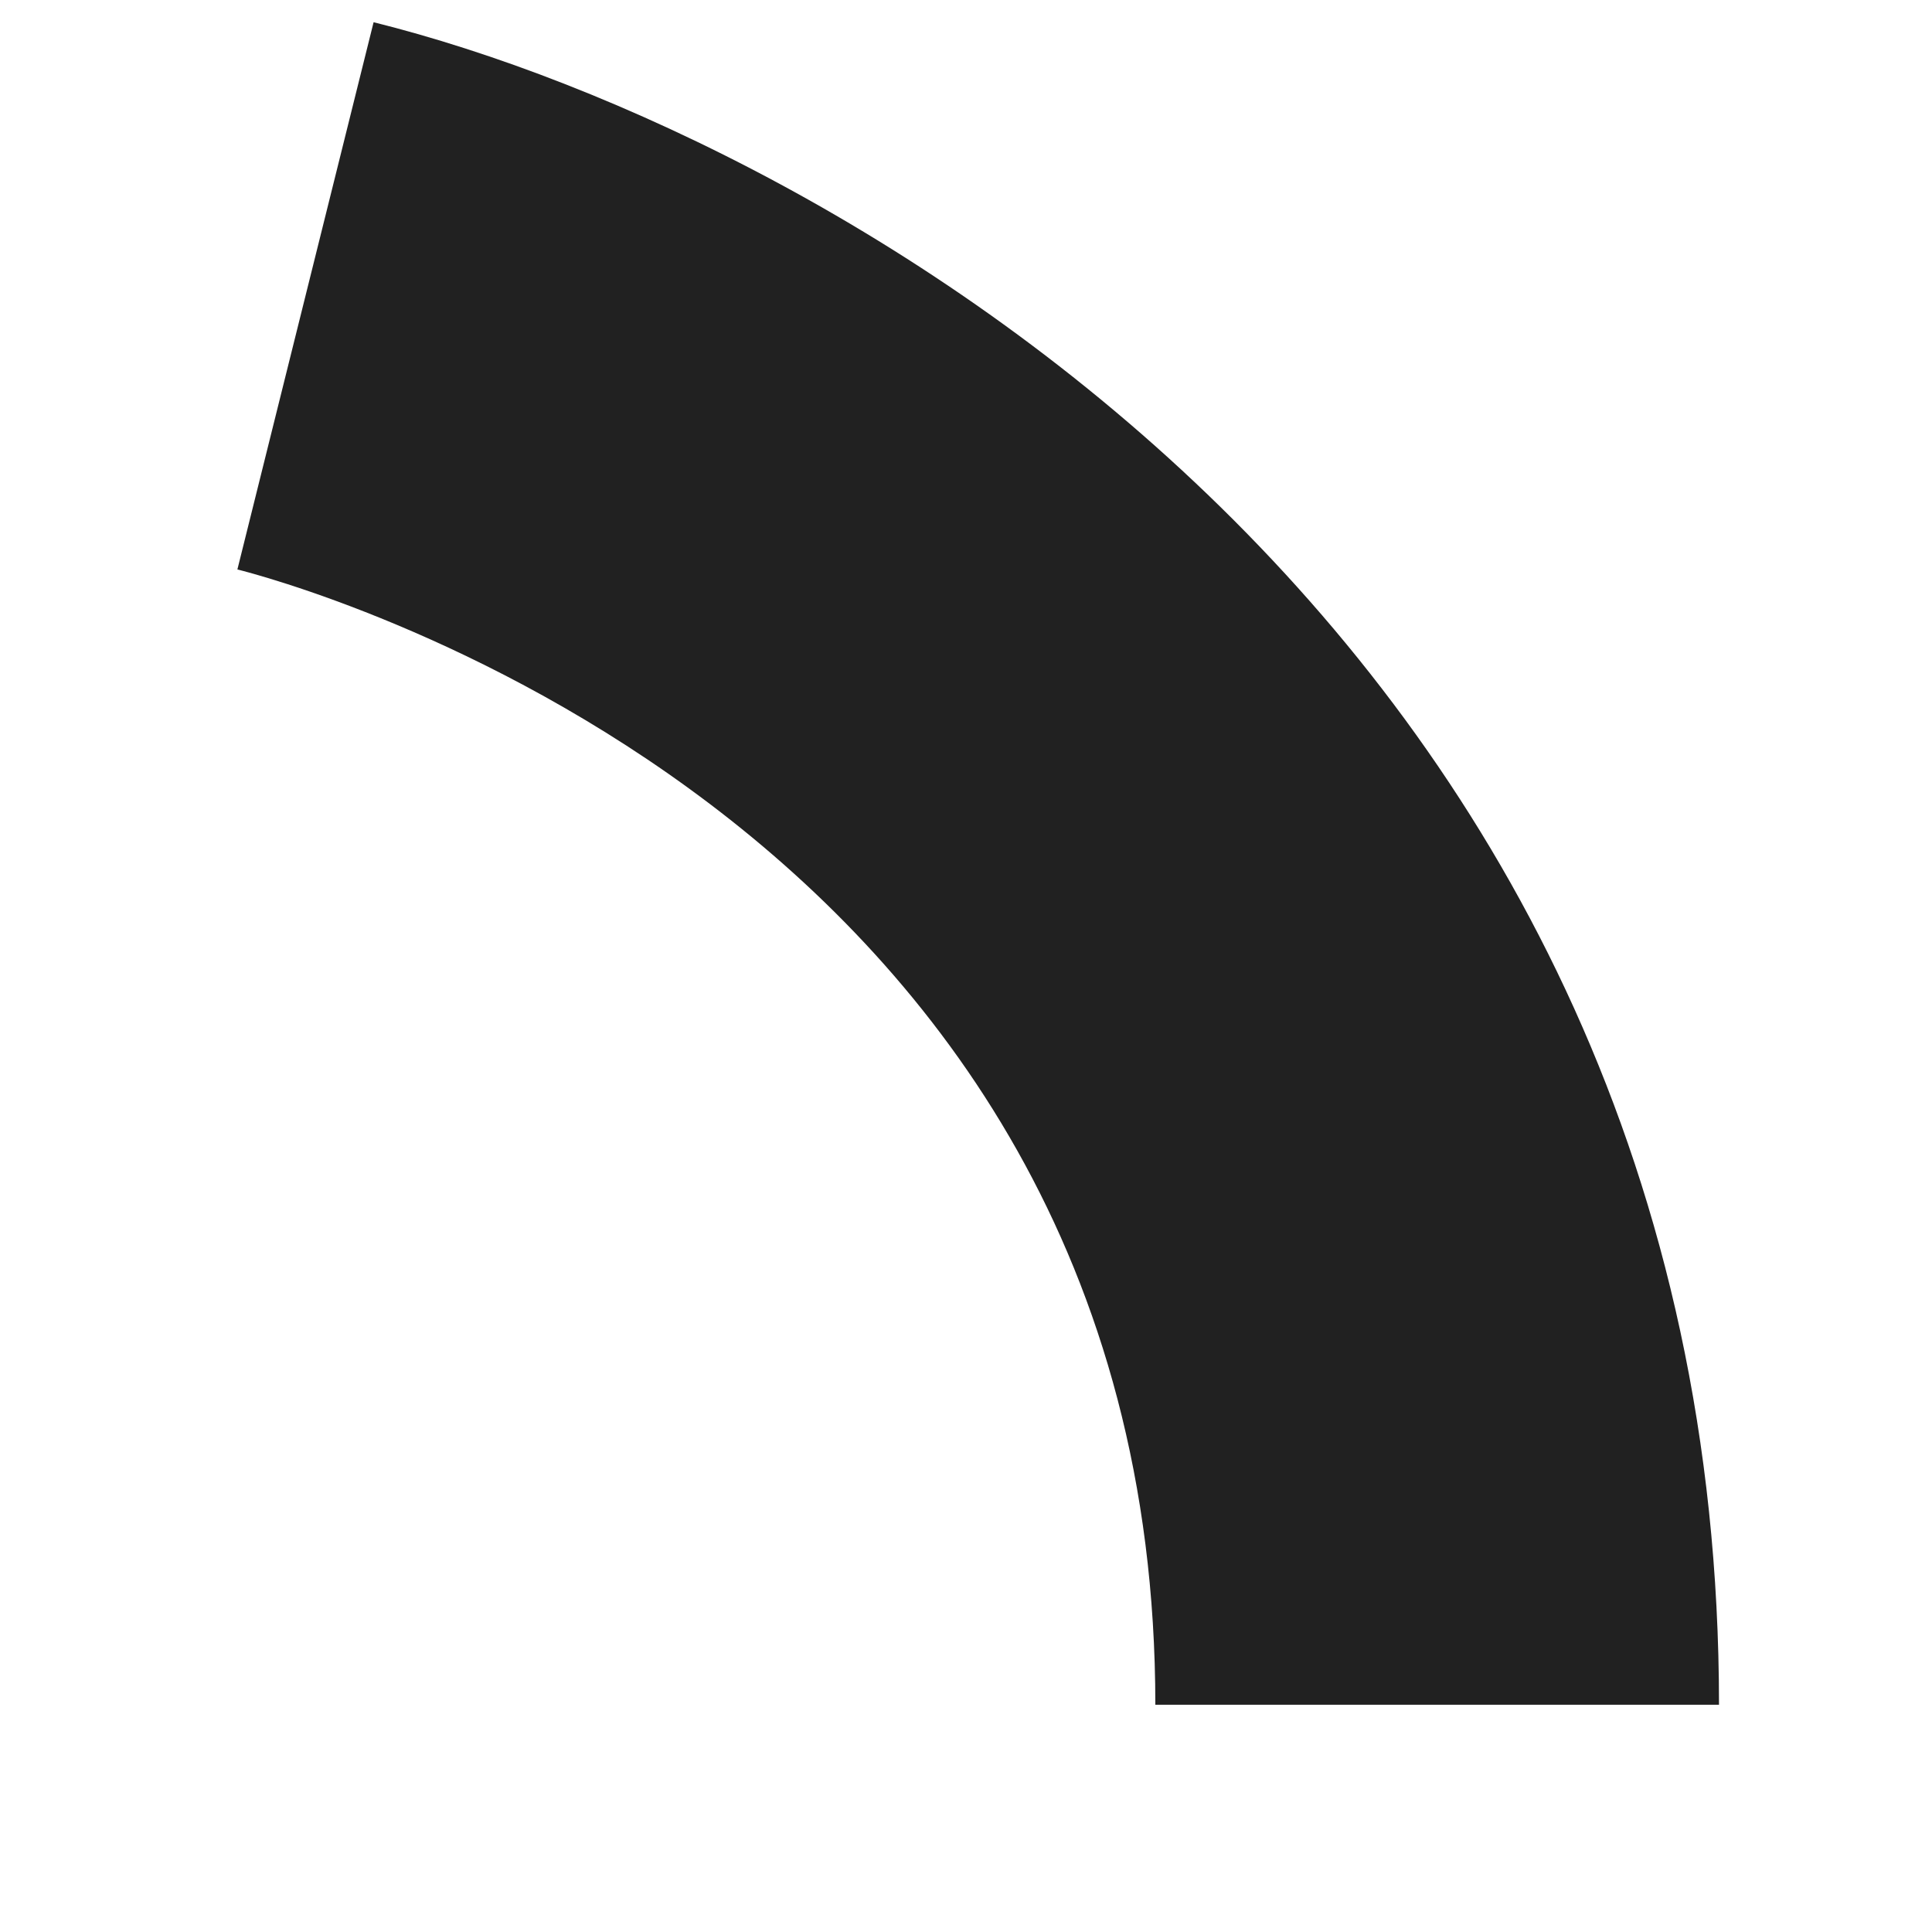
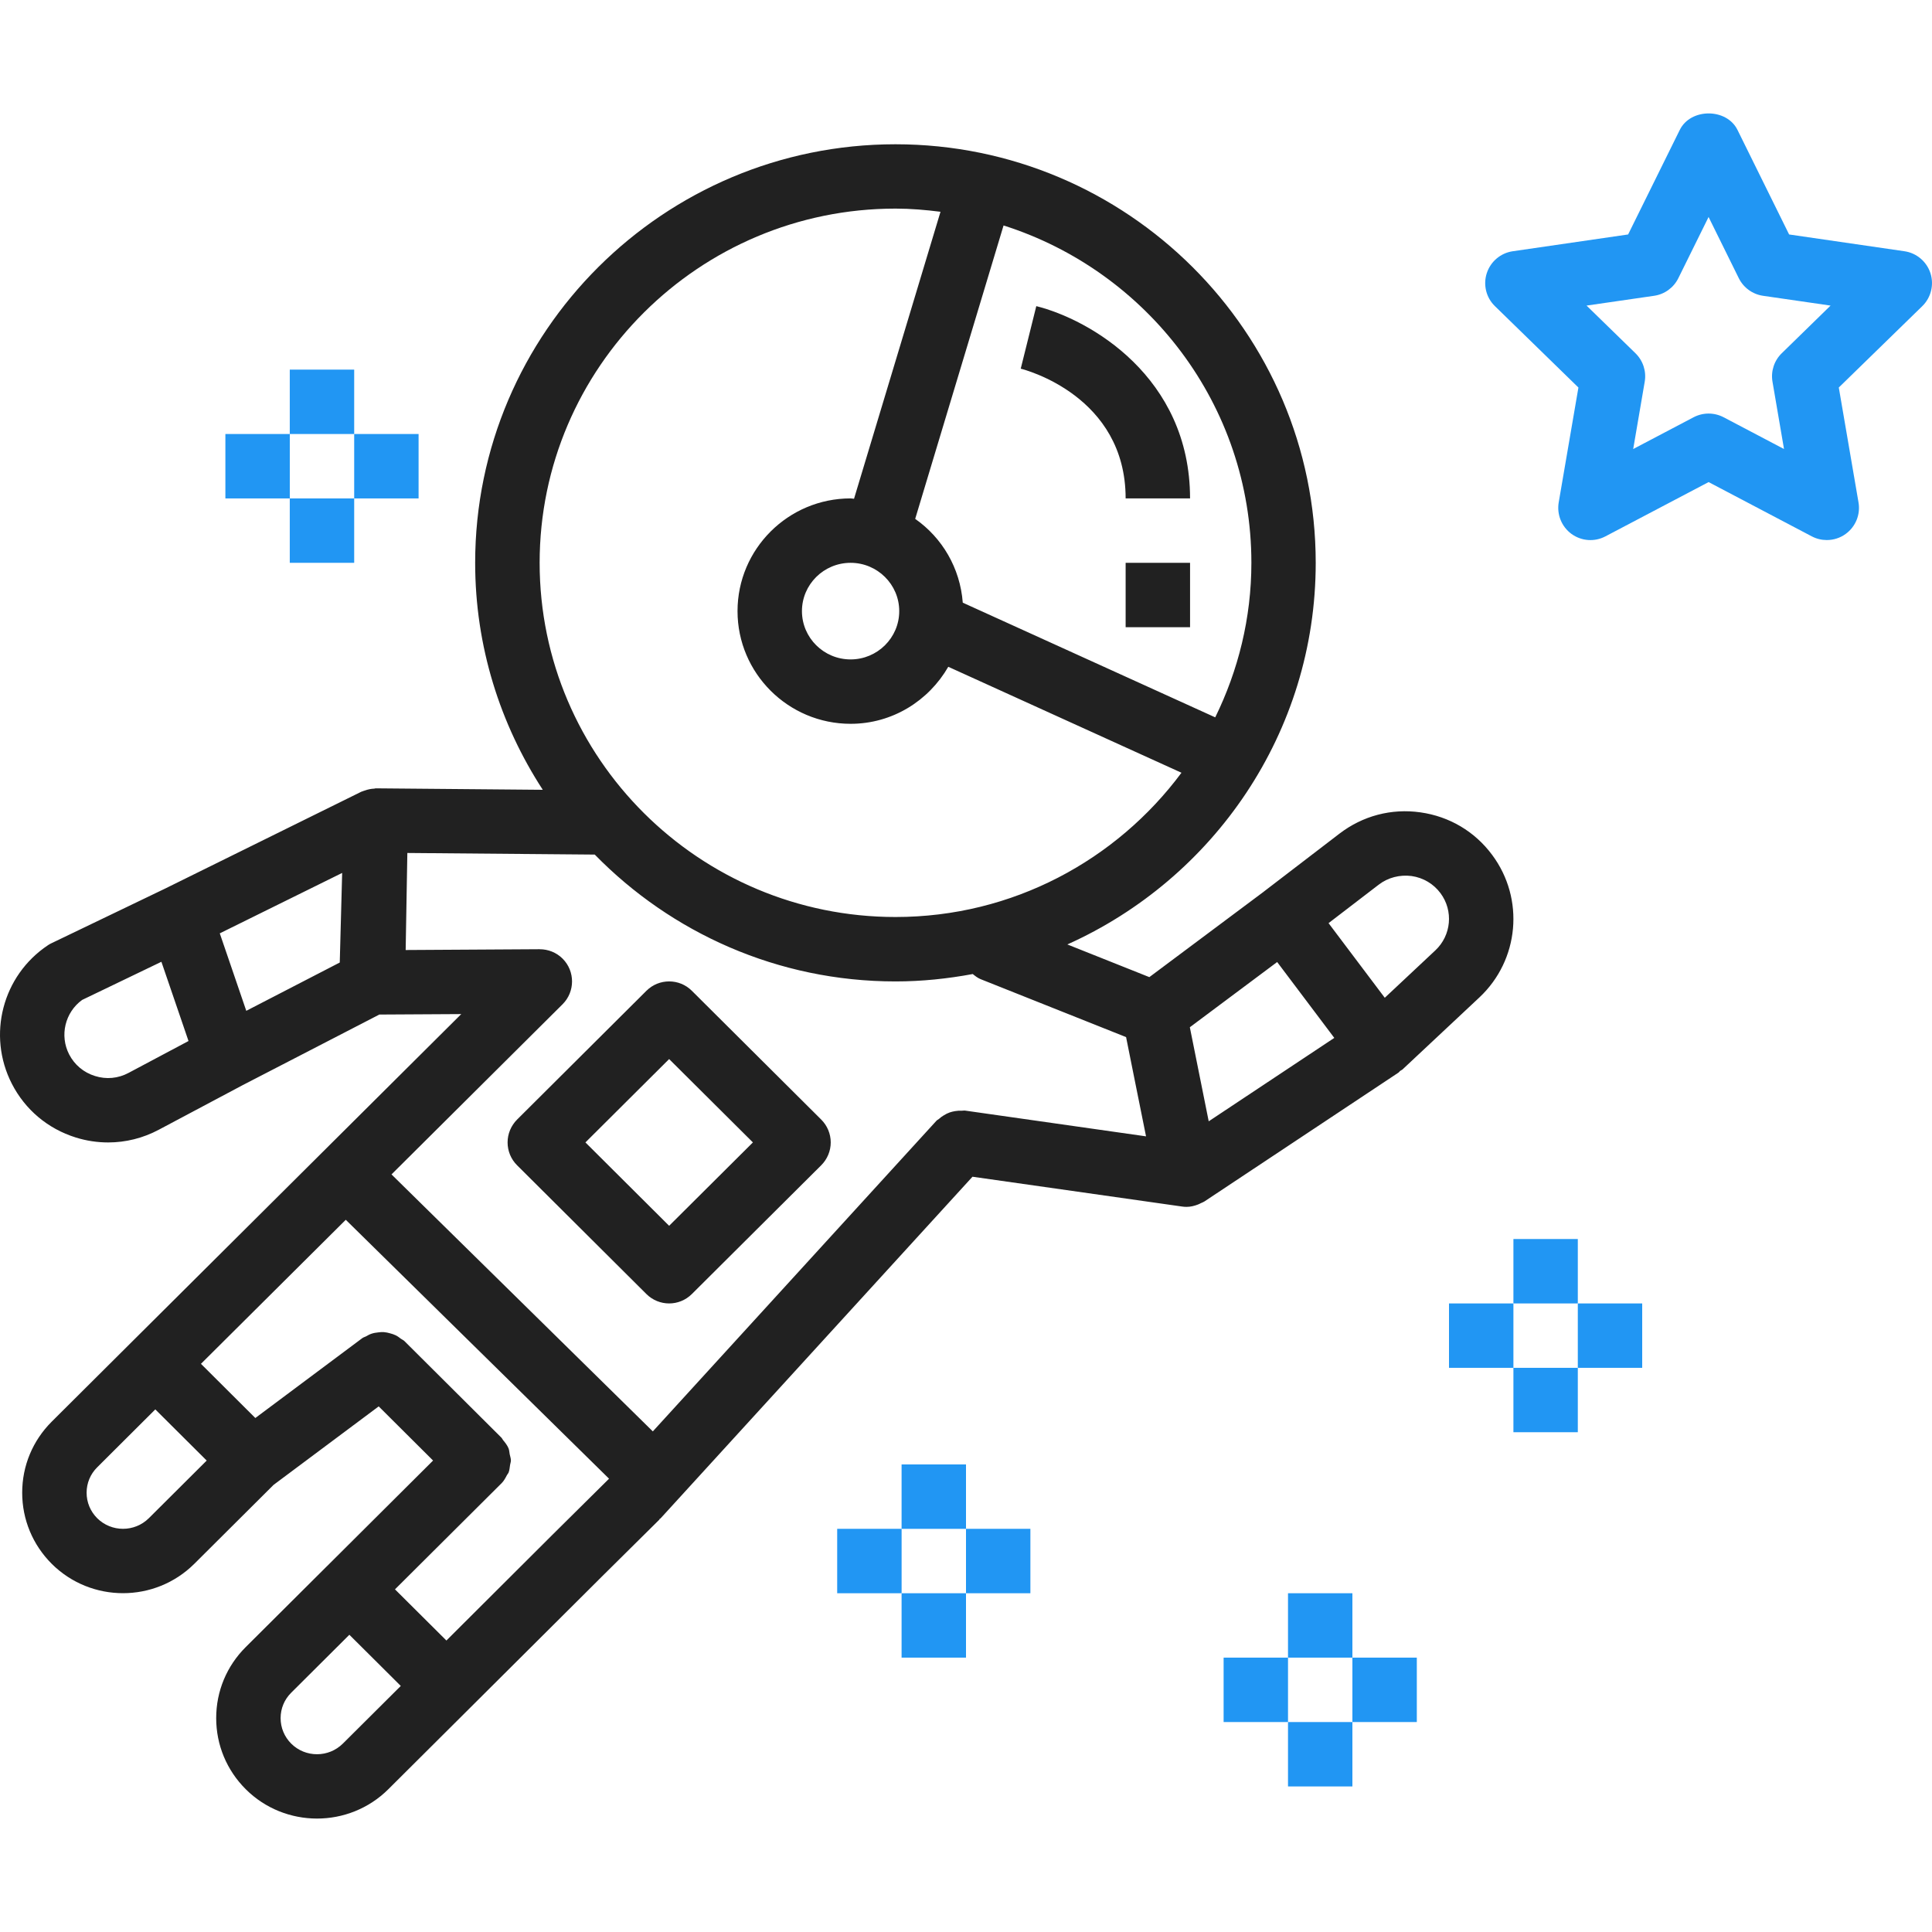
- <svg xmlns="http://www.w3.org/2000/svg" width="8" height="8" viewBox="0 0 8 8" fill="none">
-   <path d="M1.547 0.092L0.983 2.358C1.138 2.397 4.784 3.346 4.784 7.059H7.118C7.118 2.646 3.474 0.572 1.547 0.092Z" fill="#212121" />
+ <svg xmlns="http://www.w3.org/2000/svg" width="70" height="70" viewBox="0 0 70 70" fill="none">
+   <path d="M69.943 9.896C69.805 9.475 69.442 9.167 69.002 9.103L64.823 8.495L62.953 4.708C62.561 3.91 61.253 3.91 60.861 4.708L58.99 8.495L54.811 9.103C54.371 9.167 54.008 9.474 53.869 9.897C53.732 10.319 53.845 10.783 54.164 11.092L57.189 14.041L56.475 18.203C56.401 18.641 56.58 19.083 56.938 19.345C57.301 19.608 57.775 19.641 58.168 19.433L61.906 17.467L65.644 19.433C65.814 19.523 66.002 19.567 66.188 19.567C66.429 19.567 66.671 19.493 66.874 19.344C67.233 19.083 67.413 18.641 67.337 18.203L66.623 14.04L69.648 11.092C69.965 10.782 70.08 10.319 69.943 9.896ZM64.556 12.799C64.281 13.066 64.155 13.454 64.221 13.832L64.638 16.269L62.45 15.118C62.279 15.029 62.093 14.984 61.906 14.984C61.719 14.984 61.534 15.029 61.362 15.118L59.174 16.269L59.591 13.832C59.657 13.454 59.531 13.068 59.256 12.799L57.484 11.072L59.932 10.717C60.312 10.662 60.64 10.423 60.81 10.078L61.905 7.862L62.999 10.078C63.169 10.422 63.497 10.662 63.878 10.717L66.325 11.072L64.556 12.799Z" fill="#2196F3" />
+   <path d="M57.167 44.892H54.834V47.226H57.167V44.892Z" fill="#2196F3" />
+   <path d="M57.167 49.559H54.834V51.892H57.167V49.559Z" fill="#2196F3" />
+   <path d="M59.5 47.226H57.167V49.559H59.5V47.226Z" fill="#2196F3" />
+   <path d="M54.834 47.226H52.5V49.559H54.834V47.226Z" fill="#2196F3" />
+   <path d="M49 57.726H46.667V60.059H49V57.726Z" fill="#2196F3" />
+   <path d="M49 62.393H46.667V64.726H49V62.393Z" fill="#2196F3" />
+   <path d="M51.334 60.059H49V62.393H51.334V60.059Z" fill="#2196F3" />
+   <path d="M46.667 60.059H44.334V62.393H46.667V60.059Z" fill="#2196F3" />
+   <path d="M35 53.059H32.666V55.393H35V53.059Z" fill="#2196F3" />
+   <path d="M35 57.726H32.666V60.059H35V57.726Z" fill="#2196F3" />
+   <path d="M37.333 55.392H35V57.726H37.333V55.392Z" fill="#2196F3" />
+   <path d="M32.667 55.392H30.333V57.726H32.667V55.392Z" fill="#2196F3" />
+   <path d="M12.833 13.392H10.499V15.725H12.833V13.392Z" fill="#2196F3" />
+   <path d="M12.833 18.059H10.499V20.392H12.833V18.059Z" fill="#2196F3" />
+   <path d="M15.166 15.725H12.833V18.059H15.166V15.725Z" fill="#2196F3" />
+   <path d="M10.5 15.725H8.166V18.059H10.5V15.725Z" fill="#2196F3" />
+   <path d="M54.063 30.974C53.435 30.126 52.512 29.58 51.464 29.433C50.412 29.283 49.373 29.56 48.533 30.203L45.795 32.301L45.794 32.303L41.643 35.403L38.672 34.219C43.969 31.843 47.671 26.545 47.671 20.394C47.671 12.031 40.84 5.227 32.444 5.227C24.047 5.227 17.216 12.031 17.216 20.394C17.216 23.425 18.123 26.244 19.666 28.616L13.62 28.563C13.617 28.563 13.613 28.563 13.61 28.563C13.591 28.563 13.576 28.573 13.559 28.574C13.443 28.578 13.33 28.602 13.219 28.642C13.191 28.652 13.162 28.658 13.135 28.671C13.121 28.677 13.107 28.678 13.093 28.685L6.021 32.176C6.02 32.176 6.018 32.176 6.018 32.178L1.877 34.169C1.831 34.189 1.784 34.216 1.739 34.246C0.088 35.345 -0.474 37.504 0.43 39.268C0.912 40.206 1.732 40.896 2.74 41.212C3.129 41.334 3.525 41.393 3.919 41.393C4.553 41.393 5.181 41.238 5.756 40.931L8.792 39.317L13.744 36.759L16.712 36.742L4.808 48.588C4.807 48.59 4.806 48.59 4.805 48.591L1.876 51.507C1.185 52.196 0.804 53.109 0.804 54.084C0.804 55.056 1.185 55.972 1.876 56.662C2.587 57.369 3.521 57.724 4.456 57.724C5.392 57.724 6.325 57.369 7.038 56.662L9.913 53.799L13.721 50.956L15.691 52.918L11.838 56.755C11.836 56.756 11.835 56.756 11.834 56.758L8.906 59.674C8.214 60.362 7.833 61.276 7.833 62.25C7.833 63.223 8.214 64.139 8.906 64.829C9.616 65.536 10.552 65.89 11.486 65.89C12.421 65.89 13.357 65.536 14.068 64.829L16.998 61.912L21.684 57.245C21.685 57.244 21.685 57.243 21.686 57.242L23.895 55.054L23.887 55.046C23.901 55.032 23.921 55.027 23.935 55.012L35.235 42.635L42.828 43.715C42.883 43.724 42.938 43.727 42.992 43.727C43.134 43.727 43.27 43.693 43.402 43.643C43.441 43.629 43.474 43.61 43.511 43.592C43.553 43.571 43.597 43.559 43.637 43.532L50.666 38.865C50.692 38.848 50.706 38.82 50.73 38.801C50.758 38.779 50.793 38.77 50.819 38.745L53.6 36.14C55.047 34.784 55.247 32.563 54.063 30.974ZM4.66 38.872C4.281 39.075 3.851 39.116 3.439 38.985C3.03 38.858 2.699 38.579 2.505 38.203C2.153 37.517 2.357 36.681 2.974 36.23L5.848 34.847L6.54 36.869L6.83 37.718L4.66 38.872ZM12.31 34.874L8.923 36.624L8.365 34.991L7.963 33.817L12.397 31.628L12.31 34.874ZM45.34 20.392C45.34 22.401 44.861 24.296 44.03 25.991L34.883 21.836C34.788 20.582 34.137 19.484 33.159 18.8L36.361 8.169C41.563 9.823 45.34 14.675 45.34 20.392ZM19.552 20.392C19.552 13.316 25.336 7.558 32.446 7.558C32.999 7.558 33.54 7.605 34.076 7.673L30.943 18.071C30.901 18.07 30.862 18.058 30.819 18.058C28.56 18.058 26.722 19.89 26.722 22.142C26.722 24.394 28.56 26.225 30.819 26.225C32.337 26.225 33.65 25.387 34.358 24.159L42.807 27.998C40.456 31.162 36.694 33.225 32.446 33.225C25.336 33.225 19.552 27.468 19.552 20.392ZM32.581 22.142C32.581 23.107 31.79 23.892 30.819 23.892C29.847 23.892 29.056 23.107 29.056 22.142C29.056 21.177 29.847 20.392 30.819 20.392C31.79 20.392 32.581 21.177 32.581 22.142ZM5.392 55.008C4.875 55.52 4.038 55.519 3.523 55.009C3.274 54.76 3.138 54.432 3.138 54.084C3.138 53.736 3.274 53.408 3.523 53.162L5.627 51.065L7.489 52.919L5.392 55.008ZM12.422 63.174C11.905 63.687 11.068 63.688 10.552 63.176C10.303 62.927 10.167 62.599 10.167 62.25C10.167 61.903 10.303 61.575 10.552 61.329L12.658 59.231L13.539 60.107L14.521 61.085L12.422 63.174ZM20.038 55.586C20.037 55.587 20.036 55.587 20.035 55.589L16.174 59.439L15.293 58.562L14.311 57.585L18.168 53.745C18.168 53.745 18.168 53.745 18.168 53.744C18.169 53.743 18.17 53.743 18.172 53.742C18.259 53.654 18.314 53.549 18.368 53.445C18.383 53.415 18.412 53.389 18.425 53.358C18.461 53.268 18.467 53.171 18.481 53.077C18.488 53.023 18.511 52.973 18.511 52.918C18.511 52.84 18.483 52.764 18.467 52.687C18.453 52.617 18.453 52.546 18.426 52.478C18.382 52.368 18.306 52.272 18.227 52.177C18.204 52.151 18.196 52.119 18.172 52.094C18.172 52.094 18.172 52.094 18.171 52.094C18.169 52.093 18.169 52.091 18.168 52.09L14.653 48.59C14.616 48.552 14.568 48.537 14.526 48.506C14.464 48.458 14.405 48.413 14.336 48.38C14.269 48.347 14.201 48.327 14.131 48.308C14.057 48.287 13.985 48.271 13.906 48.265C13.835 48.26 13.769 48.267 13.697 48.276C13.619 48.285 13.546 48.295 13.47 48.32C13.396 48.343 13.331 48.379 13.264 48.418C13.22 48.442 13.171 48.451 13.13 48.481L9.251 51.377L7.281 49.414L12.528 44.195L22.067 53.576L20.038 55.586ZM34.954 40.237C34.921 40.233 34.889 40.245 34.855 40.243C34.77 40.239 34.688 40.244 34.603 40.258C34.537 40.27 34.474 40.283 34.411 40.305C34.336 40.331 34.269 40.366 34.2 40.408C34.134 40.447 34.075 40.489 34.018 40.542C33.99 40.566 33.956 40.578 33.93 40.606L23.653 51.862L14.185 42.551L20.383 36.386C20.839 35.931 20.841 35.192 20.386 34.735C20.156 34.505 19.854 34.392 19.552 34.393V34.392L14.698 34.421L14.759 30.905L21.549 30.963C24.317 33.794 28.176 35.559 32.446 35.559C33.403 35.559 34.336 35.46 35.245 35.291C35.332 35.361 35.419 35.432 35.528 35.476L40.8 37.576L41.133 39.235L41.523 41.172L34.954 40.237ZM43.794 40.627L43.11 37.219L46.274 34.856L47.102 35.955L48.344 37.605L43.794 40.627ZM52.005 34.434L50.173 36.151L48.136 33.447L49.954 32.053C50.294 31.792 50.722 31.686 51.142 31.74C51.564 31.8 51.938 32.02 52.192 32.362C52.666 33 52.585 33.891 52.005 34.434Z" fill="#212121" />
+   <path d="M29.755 40.565L25.067 35.898C24.613 35.445 23.876 35.445 23.421 35.898L18.734 40.565C18.515 40.786 18.391 41.082 18.391 41.392C18.391 41.703 18.514 42 18.734 42.219L23.421 46.886C23.648 47.112 23.947 47.226 24.244 47.226C24.542 47.226 24.84 47.112 25.067 46.886L29.755 42.219C29.974 42 30.099 41.703 30.099 41.392C30.099 41.082 29.975 40.784 29.755 40.565ZM24.244 44.413L21.211 41.392L24.244 38.372L27.279 41.392L24.244 44.413Z" fill="#212121" />
+   <path d="M37.547 11.092L36.983 13.358C37.138 13.397 40.784 14.346 40.784 18.059H43.118C43.117 13.646 39.474 11.572 37.547 11.092Z" fill="#212121" />
+   <path d="M43.118 20.392H40.784V22.725H43.118V20.392Z" fill="#212121" />
</svg>
